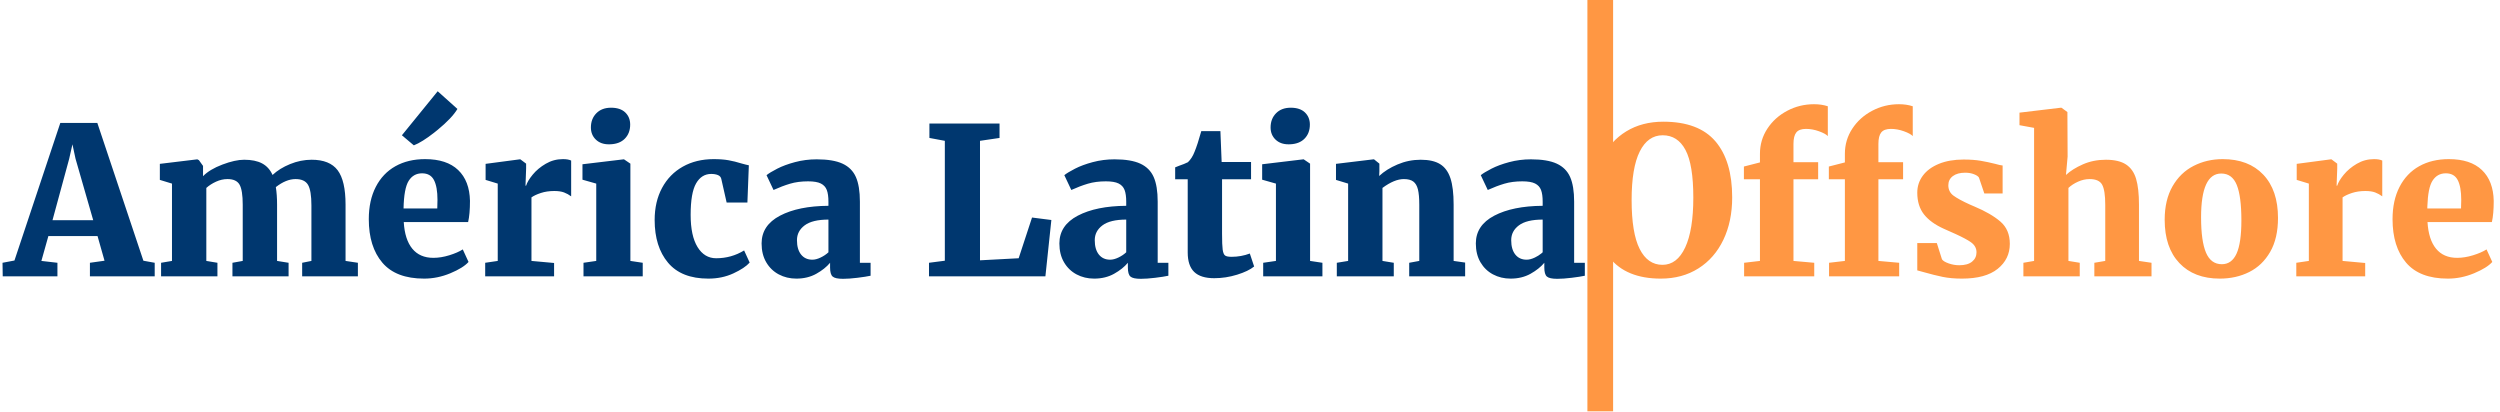
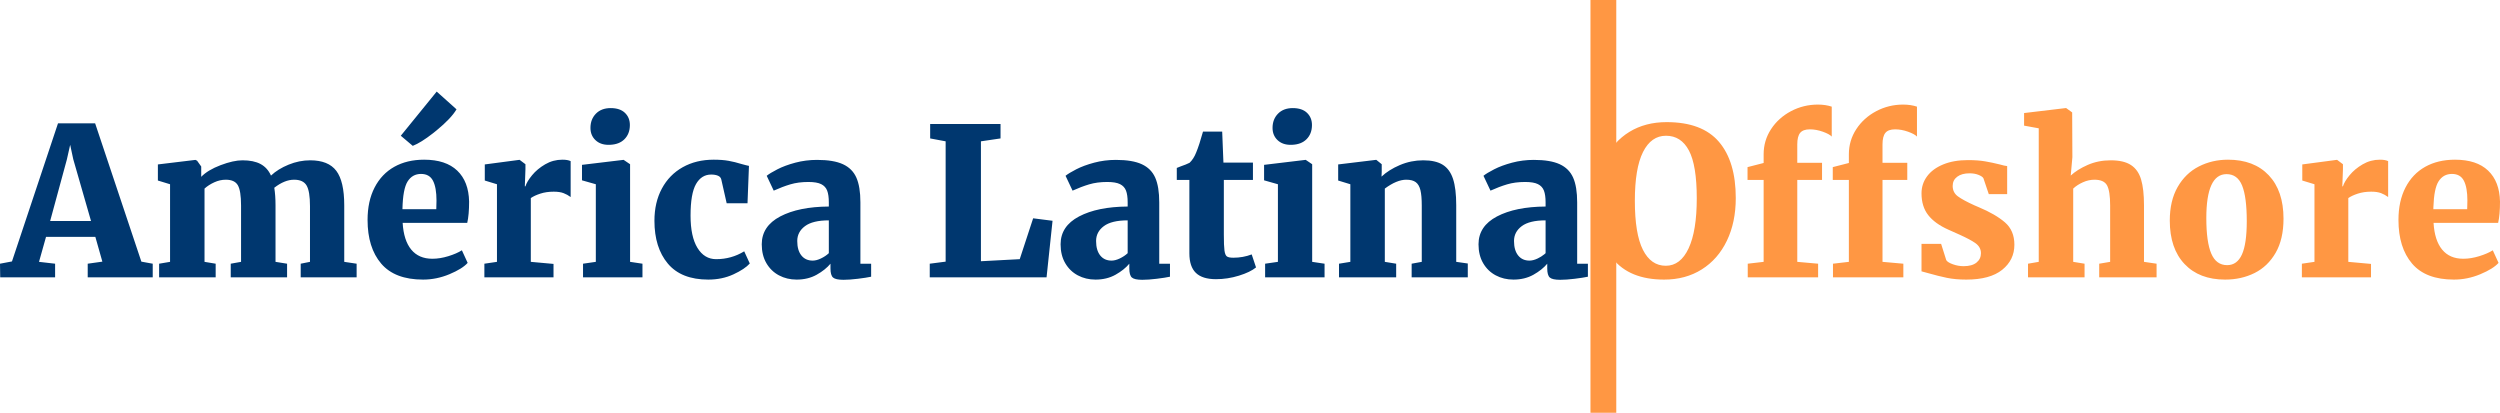
- <svg xmlns="http://www.w3.org/2000/svg" width="389px" height="64px" viewBox="0 0 389 64" version="1.1">
-   <g id="UI-v3" stroke="none" stroke-width="1" fill="none" fill-rule="evenodd">
-     <g id="Desktop---Landing---etapa-1" transform="translate(-446, -147)">
-       <g id="logo" transform="translate(446, 147)">
-         <path d="M9.384,19.128 L15.144,19.128 L22.312,40.568 L24.072,40.888 L24.072,43 L13.992,43 L13.992,40.888 L16.264,40.568 L15.176,36.728 L7.528,36.728 L6.44,40.6 L8.936,40.888 L8.936,43 L0.424,43 L0.392,40.888 L2.248,40.536 L9.384,19.128 Z M11.752,24.696 L11.272,22.456 L10.76,24.728 L8.168,34.264 L14.504,34.264 L11.752,24.696 Z M25.064,40.888 L26.76,40.6 L26.76,28.568 L24.872,27.992 L24.872,25.496 L30.696,24.792 L30.952,24.92 L31.592,25.816 L31.592,27.416 C32.275,26.712 33.277,26.109 34.6,25.608 C35.923,25.107 37.053,24.856 37.992,24.856 C39.144,24.856 40.077,25.048 40.792,25.432 C41.507,25.816 42.045,26.413 42.408,27.224 C43.133,26.541 44.045,25.976 45.144,25.528 C46.243,25.08 47.357,24.856 48.488,24.856 C50.365,24.856 51.715,25.4 52.536,26.488 C53.357,27.576 53.768,29.357 53.768,31.832 L53.768,40.6 L55.688,40.888 L55.688,43 L47.016,43 L47.016,40.888 L48.456,40.6 L48.456,31.96 C48.456,30.424 48.28,29.357 47.928,28.76 C47.576,28.163 46.931,27.864 45.992,27.864 C45.011,27.864 43.987,28.28 42.92,29.112 C43.048,29.901 43.112,30.808 43.112,31.832 L43.112,40.6 L44.904,40.888 L44.904,43 L36.168,43 L36.168,40.888 L37.768,40.6 L37.768,31.864 C37.768,30.349 37.603,29.304 37.272,28.728 C36.941,28.152 36.317,27.864 35.4,27.864 C34.803,27.864 34.211,27.997 33.624,28.264 C33.037,28.531 32.531,28.856 32.104,29.24 L32.104,40.6 L33.832,40.888 L33.832,43 L25.064,43 L25.064,40.888 Z M65.992,43.352 C63.069,43.352 60.904,42.525 59.496,40.872 C58.088,39.219 57.384,36.963 57.384,34.104 C57.384,32.163 57.747,30.488 58.472,29.08 C59.197,27.672 60.216,26.6 61.528,25.864 C62.84,25.128 64.381,24.76 66.152,24.76 C68.392,24.76 70.104,25.325 71.288,26.456 C72.472,27.587 73.085,29.187 73.128,31.256 C73.128,32.621 73.032,33.72 72.84,34.552 L62.824,34.552 C62.931,36.365 63.373,37.747 64.152,38.696 C64.931,39.645 66.024,40.12 67.432,40.12 C68.221,40.12 69.048,39.987 69.912,39.72 C70.776,39.453 71.475,39.149 72.008,38.808 L72.904,40.76 C72.349,41.379 71.405,41.965 70.072,42.52 C68.739,43.075 67.379,43.352 65.992,43.352 Z M68.04,32.44 L68.072,31.096 C68.072,29.752 67.891,28.728 67.528,28.024 C67.165,27.32 66.547,26.968 65.672,26.968 C64.776,26.968 64.083,27.357 63.592,28.136 C63.101,28.915 62.835,30.349 62.792,32.44 L68.04,32.44 Z M62.536,21.048 L68.104,14.2 L71.176,16.952 C70.621,17.891 69.597,18.973 68.104,20.2 L67.52,20.668 C66.285,21.634 65.242,22.283 64.392,22.616 L62.536,21.048 Z M75.496,40.888 L77.448,40.6 L77.448,28.568 L75.56,27.992 L75.56,25.496 L80.872,24.792 L80.968,24.792 L81.864,25.464 L81.864,26.232 L81.768,28.888 L81.864,28.888 C82.013,28.397 82.355,27.827 82.888,27.176 C83.421,26.525 84.099,25.96 84.92,25.48 C85.741,25 86.632,24.76 87.592,24.76 C88.147,24.76 88.573,24.835 88.872,24.984 L88.872,30.552 C88.531,30.296 88.163,30.093 87.768,29.944 C87.373,29.795 86.867,29.72 86.248,29.72 C85.48,29.72 84.787,29.821 84.168,30.024 C83.549,30.227 83.059,30.456 82.696,30.712 L82.696,40.6 L86.216,40.92 L86.216,43 L75.496,43 L75.496,40.888 Z M94.728,22.456 C93.896,22.456 93.224,22.211 92.712,21.72 C92.2,21.229 91.944,20.6 91.944,19.832 C91.944,18.936 92.227,18.2 92.792,17.624 C93.357,17.048 94.12,16.76 95.08,16.76 C96.04,16.76 96.776,17.005 97.288,17.496 C97.8,17.987 98.056,18.616 98.056,19.384 C98.056,20.301 97.768,21.043 97.192,21.608 C96.664,22.126 95.939,22.407 95.016,22.45 L94.728,22.456 Z M92.776,28.568 L90.632,27.96 L90.632,25.56 L97.032,24.792 L97.096,24.792 L98.088,25.464 L98.088,40.6 L100.008,40.888 L100.008,43 L90.792,43 L90.792,40.888 L92.776,40.6 L92.776,28.568 Z M101.864,34.232 C101.864,32.333 102.248,30.669 103.016,29.24 C103.784,27.811 104.861,26.707 106.248,25.928 C107.635,25.149 109.235,24.76 111.048,24.76 C111.944,24.76 112.717,24.819 113.368,24.936 C114.019,25.053 114.685,25.219 115.368,25.432 L116.054,25.615 C116.282,25.673 116.437,25.708 116.52,25.72 L116.296,31.512 L113.064,31.512 L112.232,27.832 C112.168,27.555 111.992,27.357 111.704,27.24 C111.416,27.123 111.069,27.064 110.664,27.064 C109.661,27.064 108.877,27.555 108.312,28.536 C107.747,29.517 107.464,31.149 107.464,33.432 C107.464,35.608 107.821,37.277 108.536,38.44 C109.251,39.603 110.216,40.184 111.432,40.184 C113.011,40.184 114.461,39.779 115.784,38.968 L116.648,40.856 C116.136,41.432 115.293,41.992 114.12,42.536 C112.947,43.08 111.645,43.352 110.216,43.352 C107.421,43.352 105.331,42.525 103.944,40.872 C102.557,39.219 101.864,37.005 101.864,34.232 Z M118.504,37.88 C118.504,36.003 119.459,34.563 121.368,33.56 C123.277,32.557 125.789,32.045 128.904,32.024 L128.904,31.384 C128.904,30.616 128.819,30.008 128.648,29.56 C128.477,29.112 128.168,28.776 127.72,28.552 C127.272,28.328 126.611,28.216 125.736,28.216 C124.691,28.216 123.757,28.339 122.936,28.584 C122.115,28.829 121.256,29.155 120.36,29.56 L119.272,27.256 C119.613,26.979 120.168,26.643 120.936,26.248 C121.704,25.853 122.627,25.512 123.704,25.224 C124.781,24.936 125.907,24.792 127.08,24.792 C128.787,24.792 130.125,25.016 131.096,25.464 C132.067,25.912 132.76,26.605 133.176,27.544 C133.592,28.483 133.8,29.763 133.8,31.384 L133.8,40.888 L135.464,40.888 L135.464,42.904 C134.973,43.011 134.291,43.117 133.416,43.224 C132.541,43.331 131.795,43.384 131.176,43.384 C130.365,43.384 129.827,43.267 129.56,43.032 C129.293,42.797 129.16,42.328 129.16,41.624 L129.16,40.888 C128.627,41.528 127.912,42.099 127.016,42.6 C126.12,43.101 125.085,43.352 123.912,43.352 C122.909,43.352 121.997,43.133 121.176,42.696 C120.355,42.259 119.704,41.629 119.224,40.808 C118.744,39.987 118.504,39.011 118.504,37.88 Z M126.408,40.408 C126.792,40.408 127.219,40.296 127.688,40.072 C128.157,39.848 128.563,39.576 128.904,39.256 L128.904,34.168 C127.24,34.168 126.008,34.467 125.208,35.064 C124.408,35.661 124.008,36.429 124.008,37.368 C124.008,38.328 124.221,39.075 124.648,39.608 C125.075,40.141 125.661,40.408 126.408,40.408 Z M147.016,21.912 L144.616,21.464 L144.616,19.224 L155.528,19.224 L155.528,21.464 L152.488,21.912 L152.488,40.504 L158.504,40.184 L160.584,33.848 L163.592,34.232 L162.664,43 L144.552,43 L144.552,40.888 L147.016,40.568 L147.016,21.912 Z M164.84,37.88 C164.84,36.003 165.795,34.563 167.704,33.56 C169.613,32.557 172.125,32.045 175.24,32.024 L175.24,31.384 C175.24,30.616 175.155,30.008 174.984,29.56 C174.813,29.112 174.504,28.776 174.056,28.552 C173.608,28.328 172.947,28.216 172.072,28.216 C171.027,28.216 170.093,28.339 169.272,28.584 C168.451,28.829 167.592,29.155 166.696,29.56 L165.608,27.256 C165.949,26.979 166.504,26.643 167.272,26.248 C168.04,25.853 168.963,25.512 170.04,25.224 C171.117,24.936 172.243,24.792 173.416,24.792 C175.123,24.792 176.461,25.016 177.432,25.464 C178.403,25.912 179.096,26.605 179.512,27.544 C179.928,28.483 180.136,29.763 180.136,31.384 L180.136,40.888 L181.8,40.888 L181.8,42.904 C181.309,43.011 180.627,43.117 179.752,43.224 C178.877,43.331 178.131,43.384 177.512,43.384 C176.701,43.384 176.163,43.267 175.896,43.032 C175.629,42.797 175.496,42.328 175.496,41.624 L175.496,40.888 C174.963,41.528 174.248,42.099 173.352,42.6 C172.456,43.101 171.421,43.352 170.248,43.352 C169.245,43.352 168.333,43.133 167.512,42.696 C166.691,42.259 166.04,41.629 165.56,40.808 C165.08,39.987 164.84,39.011 164.84,37.88 Z M172.744,40.408 C173.128,40.408 173.555,40.296 174.024,40.072 C174.493,39.848 174.899,39.576 175.24,39.256 L175.24,34.168 C173.576,34.168 172.344,34.467 171.544,35.064 C170.744,35.661 170.344,36.429 170.344,37.368 C170.344,38.328 170.557,39.075 170.984,39.608 C171.411,40.141 171.997,40.408 172.744,40.408 Z M188.936,43.288 C187.528,43.288 186.488,42.963 185.816,42.312 C185.144,41.661 184.808,40.653 184.808,39.288 L184.808,27.896 L182.856,27.896 L182.856,26.04 L183.496,25.784 C184.008,25.613 184.456,25.432 184.84,25.24 C185.267,24.835 185.608,24.301 185.864,23.64 C186.184,22.872 186.536,21.795 186.92,20.408 L189.896,20.408 L190.088,25.208 L194.664,25.208 L194.664,27.896 L190.152,27.896 L190.152,36.376 C190.152,37.549 190.184,38.371 190.248,38.84 C190.312,39.309 190.435,39.613 190.616,39.752 C190.797,39.891 191.133,39.96 191.624,39.96 C192.627,39.96 193.576,39.789 194.472,39.448 L195.144,41.464 C194.547,41.955 193.661,42.381 192.488,42.744 C191.315,43.107 190.131,43.288 188.936,43.288 Z M200.488,22.456 C199.656,22.456 198.984,22.211 198.472,21.72 C197.96,21.229 197.704,20.6 197.704,19.832 C197.704,18.936 197.987,18.2 198.552,17.624 C199.117,17.048 199.88,16.76 200.84,16.76 C201.8,16.76 202.536,17.005 203.048,17.496 C203.56,17.987 203.816,18.616 203.816,19.384 C203.816,20.301 203.528,21.043 202.952,21.608 C202.424,22.126 201.699,22.407 200.776,22.45 L200.488,22.456 Z M198.536,28.568 L196.392,27.96 L196.392,25.56 L202.792,24.792 L202.856,24.792 L203.848,25.464 L203.848,40.6 L205.768,40.888 L205.768,43 L196.552,43 L196.552,40.888 L198.536,40.6 L198.536,28.568 Z M238.216,24.792 C239.923,24.792 241.261,25.016 242.232,25.464 C243.203,25.912 243.896,26.605 244.312,27.544 C244.728,28.483 244.936,29.763 244.936,31.384 L244.936,40.888 L246.6,40.888 L246.6,42.904 C246.109,43.011 245.427,43.117 244.552,43.224 C243.677,43.331 242.931,43.384 242.312,43.384 C241.501,43.384 240.963,43.267 240.696,43.032 C240.429,42.797 240.296,42.328 240.296,41.624 L240.296,40.888 C239.763,41.528 239.048,42.099 238.152,42.6 C237.256,43.101 236.221,43.352 235.048,43.352 C234.045,43.352 233.133,43.133 232.312,42.696 C231.491,42.259 230.84,41.629 230.36,40.808 C229.88,39.987 229.64,39.011 229.64,37.88 C229.64,36.003 230.595,34.563 232.504,33.56 C234.413,32.557 236.925,32.045 240.04,32.024 L240.04,31.384 C240.04,30.616 239.955,30.008 239.784,29.56 C239.613,29.112 239.304,28.776 238.856,28.552 C238.408,28.328 237.747,28.216 236.872,28.216 C235.827,28.216 234.893,28.339 234.072,28.584 C233.251,28.829 232.392,29.155 231.496,29.56 L230.408,27.256 C230.749,26.979 231.304,26.643 232.072,26.248 C232.84,25.853 233.763,25.512 234.84,25.224 C235.917,24.936 237.043,24.792 238.216,24.792 Z M213.8,24.792 L214.632,25.464 L214.632,26.648 L214.6,27.384 C215.347,26.68 216.296,26.083 217.448,25.592 C218.6,25.101 219.805,24.856 221.064,24.856 C222.344,24.856 223.352,25.085 224.088,25.544 C224.824,26.003 225.357,26.733 225.688,27.736 C226.019,28.739 226.184,30.104 226.184,31.832 L226.184,40.6 L227.976,40.856 L227.976,43 L219.272,43 L219.272,40.888 L220.84,40.6 L220.84,31.864 C220.84,30.84 220.771,30.045 220.632,29.48 C220.493,28.915 220.253,28.504 219.912,28.248 C219.571,27.992 219.08,27.864 218.44,27.864 C217.459,27.864 216.349,28.323 215.112,29.24 L215.112,40.6 L216.872,40.888 L216.872,43 L208.008,43 L208.008,40.888 L209.768,40.6 L209.768,28.568 L207.88,27.992 L207.88,25.496 L213.704,24.792 L213.8,24.792 Z M240.04,34.168 C238.376,34.168 237.144,34.467 236.344,35.064 C235.544,35.661 235.144,36.429 235.144,37.368 C235.144,38.328 235.357,39.075 235.784,39.608 C236.211,40.141 236.797,40.408 237.544,40.408 C237.928,40.408 238.355,40.296 238.824,40.072 C239.199,39.893 239.534,39.683 239.828,39.442 L240.04,39.256 L240.04,34.168 Z" id="AméricaLatina" fill="#00376F" fill-rule="nonzero" />
-         <path d="M258.424,43.352 C254.84,43.352 252.184,42.269 250.456,40.104 C248.728,37.939 247.864,34.957 247.864,31.16 C247.864,28.707 248.317,26.557 249.224,24.712 C250.131,22.867 251.405,21.443 253.048,20.44 C254.691,19.437 256.611,18.936 258.808,18.936 C262.477,18.936 265.181,19.955 266.92,21.992 C268.659,24.029 269.528,26.936 269.528,30.712 C269.528,33.208 269.069,35.411 268.152,37.32 C267.235,39.229 265.939,40.712 264.264,41.768 C262.589,42.824 260.643,43.352 258.424,43.352 Z M258.712,21.048 C257.176,21.048 255.987,21.891 255.144,23.576 C254.301,25.261 253.88,27.779 253.88,31.128 C253.88,34.541 254.296,37.075 255.128,38.728 C255.96,40.381 257.144,41.208 258.68,41.208 C260.195,41.208 261.373,40.307 262.216,38.504 C263.059,36.701 263.48,34.115 263.48,30.744 C263.48,27.331 263.075,24.861 262.264,23.336 C261.453,21.811 260.269,21.048 258.712,21.048 Z M273.848,27.896 L271.352,27.896 L271.352,25.912 L273.848,25.272 L273.848,23.928 C273.848,22.499 274.232,21.197 275,20.024 C275.768,18.851 276.797,17.923 278.088,17.24 C279.379,16.557 280.771,16.216 282.264,16.216 C283.053,16.216 283.768,16.323 284.408,16.536 L284.408,21.176 C284.173,20.92 283.715,20.669 283.032,20.424 C282.349,20.179 281.677,20.056 281.016,20.056 C280.312,20.056 279.811,20.237 279.512,20.6 C279.213,20.963 279.064,21.56 279.064,22.392 L279.064,25.24 L282.904,25.24 L282.904,27.896 L279.064,27.896 L279.064,40.6 L282.296,40.888 L282.296,43 L271.384,43 L271.384,40.888 L273.848,40.6 L273.848,27.896 Z M287.064,27.896 L284.568,27.896 L284.568,25.912 L287.064,25.272 L287.064,23.928 C287.064,22.499 287.448,21.197 288.216,20.024 C288.984,18.851 290.013,17.923 291.304,17.24 C292.595,16.557 293.987,16.216 295.48,16.216 C296.269,16.216 296.984,16.323 297.624,16.536 L297.624,21.176 C297.389,20.92 296.931,20.669 296.248,20.424 C295.565,20.179 294.893,20.056 294.232,20.056 C293.528,20.056 293.027,20.237 292.728,20.6 C292.429,20.963 292.28,21.56 292.28,22.392 L292.28,25.24 L296.12,25.24 L296.12,27.896 L292.28,27.896 L292.28,40.6 L295.512,40.888 L295.512,43 L284.6,43 L284.6,40.888 L287.064,40.6 L287.064,27.896 Z M302.168,40.344 C302.317,40.579 302.664,40.792 303.208,40.984 C303.752,41.176 304.301,41.272 304.856,41.272 C305.731,41.272 306.397,41.085 306.856,40.712 C307.315,40.339 307.544,39.853 307.544,39.256 C307.544,38.616 307.245,38.088 306.648,37.672 C306.143,37.32 305.362,36.903 304.307,36.421 L302.488,35.608 C301.101,34.989 300.061,34.237 299.368,33.352 C298.675,32.467 298.328,31.341 298.328,29.976 C298.328,28.995 298.616,28.115 299.192,27.336 C299.768,26.557 300.6,25.944 301.688,25.496 C302.776,25.048 304.056,24.824 305.528,24.824 C306.552,24.824 307.437,24.888 308.184,25.016 C308.931,25.144 309.688,25.304 310.456,25.496 C310.968,25.645 311.352,25.731 311.608,25.752 L311.608,30.104 L308.76,30.104 L307.928,27.64 C307.821,27.448 307.565,27.272 307.16,27.112 C306.755,26.952 306.296,26.872 305.784,26.872 C304.973,26.872 304.333,27.048 303.864,27.4 C303.395,27.752 303.16,28.227 303.16,28.824 C303.16,29.507 303.427,30.045 303.96,30.44 C304.493,30.835 305.347,31.299 306.52,31.832 L307.192,32.12 C308.92,32.845 310.275,33.629 311.256,34.472 C312.237,35.315 312.728,36.472 312.728,37.944 C312.728,39.523 312.099,40.819 310.84,41.832 C309.581,42.845 307.725,43.352 305.272,43.352 C304.141,43.352 303.139,43.261 302.264,43.08 C301.389,42.899 300.429,42.659 299.384,42.36 L298.328,42.072 L298.328,37.816 L301.368,37.816 L302.168,40.344 Z M316.504,19.896 L314.232,19.48 L314.232,17.528 L320.664,16.76 L320.76,16.76 L321.688,17.432 L321.72,24.376 L321.464,27.224 C322.125,26.605 323,26.056 324.088,25.576 C325.176,25.096 326.371,24.856 327.672,24.856 C329.016,24.856 330.061,25.101 330.808,25.592 C331.555,26.083 332.077,26.829 332.376,27.832 C332.675,28.835 332.824,30.168 332.824,31.832 L332.824,40.6 L334.776,40.888 L334.776,43 L325.88,43 L325.88,40.888 L327.576,40.6 L327.576,31.864 C327.576,30.371 327.416,29.331 327.096,28.744 C326.776,28.157 326.125,27.864 325.144,27.864 C324.547,27.864 323.949,27.997 323.352,28.264 C322.755,28.531 322.253,28.856 321.848,29.24 L321.848,40.6 L323.608,40.888 L323.608,43 L314.84,43 L314.84,40.888 L316.504,40.6 L316.504,19.896 Z M336.824,34.2 C336.824,32.152 337.229,30.419 338.04,29 C338.851,27.581 339.944,26.52 341.32,25.816 C342.696,25.112 344.205,24.76 345.848,24.76 C348.536,24.76 350.643,25.565 352.168,27.176 C353.693,28.787 354.456,31.032 354.456,33.912 C354.456,36.024 354.051,37.784 353.24,39.192 C352.429,40.6 351.341,41.645 349.976,42.328 C348.611,43.011 347.085,43.352 345.4,43.352 C342.733,43.352 340.637,42.547 339.112,40.936 C337.587,39.325 336.824,37.08 336.824,34.2 Z M345.72,41.112 C346.744,41.112 347.507,40.563 348.008,39.464 C348.509,38.365 348.76,36.643 348.76,34.296 C348.76,31.8 348.52,29.96 348.04,28.776 C347.56,27.592 346.755,27 345.624,27 C343.533,27 342.488,29.272 342.488,33.816 C342.488,36.291 342.744,38.125 343.256,39.32 C343.768,40.515 344.589,41.112 345.72,41.112 Z M381.048,24.76 C383.288,24.76 385,25.325 386.184,26.456 C387.368,27.587 387.981,29.187 388.024,31.256 C388.024,32.621 387.928,33.72 387.736,34.552 L377.72,34.552 C377.827,36.365 378.269,37.747 379.048,38.696 C379.827,39.645 380.92,40.12 382.328,40.12 C383.117,40.12 383.944,39.987 384.808,39.72 C385.672,39.453 386.371,39.149 386.904,38.808 L387.8,40.76 C387.245,41.379 386.301,41.965 384.968,42.52 C383.635,43.075 382.275,43.352 380.888,43.352 C377.965,43.352 375.8,42.525 374.392,40.872 C372.984,39.219 372.28,36.963 372.28,34.104 C372.28,32.163 372.643,30.488 373.368,29.08 C374.093,27.672 375.112,26.6 376.424,25.864 C377.736,25.128 379.277,24.76 381.048,24.76 Z M369.4,24.76 C369.955,24.76 370.381,24.835 370.68,24.984 L370.68,30.552 C370.339,30.296 369.971,30.093 369.576,29.944 C369.181,29.795 368.675,29.72 368.056,29.72 C367.288,29.72 366.595,29.821 365.976,30.024 C365.357,30.227 364.867,30.456 364.504,30.712 L364.504,40.6 L368.024,40.92 L368.024,43 L357.304,43 L357.304,40.888 L359.256,40.6 L359.256,28.568 L357.368,27.992 L357.368,25.496 L362.68,24.792 L362.776,24.792 L363.672,25.464 L363.672,26.232 L363.576,28.888 L363.672,28.888 C363.821,28.397 364.163,27.827 364.696,27.176 C365.229,26.525 365.907,25.96 366.728,25.48 C367.549,25 368.44,24.76 369.4,24.76 Z M380.568,26.968 C379.672,26.968 378.979,27.357 378.488,28.136 C378.026,28.869 377.763,30.183 377.698,32.078 L377.688,32.44 L382.936,32.44 L382.968,31.096 C382.968,29.752 382.787,28.728 382.424,28.024 C382.061,27.32 381.443,26.968 380.568,26.968 Z" id="Ofshore" fill="#FF9743" fill-rule="nonzero" />
-         <rect id="line" fill="#FF9743" x="247" y="0" width="4" height="64" />
+ <svg xmlns="http://www.w3.org/2000/svg" width="200" height="33.021" viewBox="0 0 200 33.021" version="1.1" id="svg12">
+   <defs id="defs16" />
+   <g id="UI-v3" style="fill:none;fill-rule:evenodd;stroke:none;stroke-width:1.938" transform="matrix(0.5159533,0,0,0.5159533,-0.2022537,0)">
+     <g id="Desktop---Landing---etapa-1" transform="translate(-446,-147)" style="stroke-width:1.938">
+       <g id="logo" transform="translate(446,147)" style="stroke-width:1.938">
+         <path d="m 9.384,19.128 h 5.76 l 7.168,21.44 1.76,0.32 V 43 h -10.08 v -2.112 l 2.272,-0.32 -1.088,-3.84 H 7.528 L 6.44,40.6 8.936,40.888 V 43 H 0.424 L 0.392,40.888 2.248,40.536 Z m 2.368,5.568 -0.48,-2.24 -0.512,2.272 -2.592,9.536 h 6.336 z M 25.064,40.888 26.76,40.6 V 28.568 l -1.888,-0.576 v -2.496 l 5.824,-0.704 0.256,0.128 0.64,0.896 v 1.6 c 0.683,-0.704 1.685,-1.307 3.008,-1.808 1.323,-0.501 2.453,-0.752 3.392,-0.752 1.152,0 2.085,0.192 2.8,0.576 0.715,0.384 1.253,0.981 1.616,1.792 0.725,-0.683 1.637,-1.248 2.736,-1.696 1.099,-0.448 2.213,-0.672 3.344,-0.672 1.877,0 3.227,0.544 4.048,1.632 0.821,1.088 1.232,2.869 1.232,5.344 V 40.6 l 1.92,0.288 V 43 h -8.672 v -2.112 l 1.44,-0.288 v -8.64 c 0,-1.536 -0.176,-2.603 -0.528,-3.2 -0.352,-0.597 -0.997,-0.896 -1.936,-0.896 -0.981,0 -2.005,0.416 -3.072,1.248 0.128,0.789 0.192,1.696 0.192,2.72 V 40.6 l 1.792,0.288 V 43 h -8.736 v -2.112 l 1.6,-0.288 v -8.736 c 0,-1.515 -0.165,-2.56 -0.496,-3.136 -0.331,-0.576 -0.955,-0.864 -1.872,-0.864 -0.597,0 -1.189,0.133 -1.776,0.4 -0.587,0.267 -1.093,0.592 -1.52,0.976 V 40.6 l 1.728,0.288 V 43 h -8.768 z m 40.928,2.464 c -2.923,0 -5.088,-0.827 -6.496,-2.48 -1.408,-1.653 -2.112,-3.909 -2.112,-6.768 0,-1.941 0.363,-3.616 1.088,-5.024 0.725,-1.408 1.744,-2.48 3.056,-3.216 1.312,-0.736 2.853,-1.104 4.624,-1.104 2.24,0 3.952,0.565 5.136,1.696 1.184,1.131 1.797,2.731 1.84,4.8 0,1.365 -0.096,2.464 -0.288,3.296 H 62.824 c 0.107,1.813 0.549,3.195 1.328,4.144 0.779,0.949 1.872,1.424 3.28,1.424 0.789,0 1.616,-0.133 2.48,-0.4 0.864,-0.267 1.563,-0.571 2.096,-0.912 l 0.896,1.952 c -0.555,0.619 -1.499,1.205 -2.832,1.76 -1.333,0.555 -2.693,0.832 -4.08,0.832 z M 68.04,32.44 68.072,31.096 c 0,-1.344 -0.181,-2.368 -0.544,-3.072 -0.363,-0.704 -0.981,-1.056 -1.856,-1.056 -0.896,0 -1.589,0.389 -2.08,1.168 -0.491,0.779 -0.757,2.213 -0.8,4.304 z m -5.504,-11.392 5.568,-6.848 3.072,2.752 c -0.555,0.939 -1.579,2.021 -3.072,3.248 l -0.584,0.468 C 66.285,21.634 65.242,22.283 64.392,22.616 Z m 12.96,19.84 1.952,-0.288 V 28.568 L 75.56,27.992 v -2.496 l 5.312,-0.704 h 0.096 l 0.896,0.672 v 0.768 l -0.096,2.656 h 0.096 c 0.149,-0.491 0.491,-1.061 1.024,-1.712 0.533,-0.651 1.211,-1.216 2.032,-1.696 0.821,-0.48 1.712,-0.72 2.672,-0.72 0.555,0 0.981,0.075 1.28,0.224 v 5.568 c -0.341,-0.256 -0.709,-0.459 -1.104,-0.608 -0.395,-0.149 -0.901,-0.224 -1.52,-0.224 -0.768,0 -1.461,0.101 -2.08,0.304 -0.619,0.203 -1.109,0.432 -1.472,0.688 V 40.6 l 3.52,0.32 V 43 H 75.496 Z M 94.728,22.456 c -0.832,0 -1.504,-0.245 -2.016,-0.736 -0.512,-0.491 -0.768,-1.12 -0.768,-1.888 0,-0.896 0.283,-1.632 0.848,-2.208 0.565,-0.576 1.328,-0.864 2.288,-0.864 0.96,0 1.696,0.245 2.208,0.736 0.512,0.491 0.768,1.12 0.768,1.888 0,0.917 -0.288,1.659 -0.864,2.224 -0.528,0.518 -1.253,0.799 -2.176,0.842 z m -1.952,6.112 -2.144,-0.608 v -2.4 l 6.4,-0.768 h 0.064 l 0.992,0.672 V 40.6 l 1.92,0.288 V 43 H 90.792 V 40.888 L 92.776,40.6 Z m 9.088,5.664 c 0,-1.899 0.384,-3.563 1.152,-4.992 0.768,-1.429 1.845,-2.533 3.232,-3.312 1.387,-0.779 2.987,-1.168 4.8,-1.168 0.896,0 1.669,0.059 2.32,0.176 0.651,0.117 1.317,0.283 2,0.496 l 0.686,0.183 c 0.228,0.058 0.383,0.093 0.466,0.105 l -0.224,5.792 h -3.232 l -0.832,-3.68 c -0.064,-0.277 -0.24,-0.475 -0.528,-0.592 -0.288,-0.117 -0.635,-0.176 -1.04,-0.176 -1.003,0 -1.787,0.491 -2.352,1.472 -0.565,0.981 -0.848,2.613 -0.848,4.896 0,2.176 0.357,3.845 1.072,5.008 0.715,1.163 1.68,1.744 2.896,1.744 1.579,0 3.029,-0.405 4.352,-1.216 l 0.864,1.888 c -0.512,0.576 -1.355,1.136 -2.528,1.68 -1.173,0.544 -2.475,0.816 -3.904,0.816 -2.795,0 -4.885,-0.827 -6.272,-2.48 -1.387,-1.653 -2.08,-3.867 -2.08,-6.64 z m 16.64,3.648 c 0,-1.877 0.955,-3.317 2.864,-4.32 1.909,-1.003 4.421,-1.515 7.536,-1.536 v -0.64 c 0,-0.768 -0.085,-1.376 -0.256,-1.824 -0.171,-0.448 -0.48,-0.784 -0.928,-1.008 -0.448,-0.224 -1.109,-0.336 -1.984,-0.336 -1.045,0 -1.979,0.123 -2.8,0.368 -0.821,0.245 -1.68,0.571 -2.576,0.976 l -1.088,-2.304 c 0.341,-0.277 0.896,-0.613 1.664,-1.008 0.768,-0.395 1.691,-0.736 2.768,-1.024 1.077,-0.288 2.203,-0.432 3.376,-0.432 1.707,0 3.045,0.224 4.016,0.672 0.971,0.448 1.664,1.141 2.08,2.08 0.416,0.939 0.624,2.219 0.624,3.84 v 9.504 h 1.664 v 2.016 c -0.491,0.107 -1.173,0.213 -2.048,0.32 -0.875,0.107 -1.621,0.16 -2.24,0.16 -0.811,0 -1.349,-0.117 -1.616,-0.352 -0.267,-0.235 -0.4,-0.704 -0.4,-1.408 v -0.736 c -0.533,0.64 -1.248,1.211 -2.144,1.712 -0.896,0.501 -1.931,0.752 -3.104,0.752 -1.003,0 -1.915,-0.219 -2.736,-0.656 -0.821,-0.437 -1.472,-1.067 -1.952,-1.888 -0.48,-0.821 -0.72,-1.797 -0.72,-2.928 z m 7.904,2.528 c 0.384,0 0.811,-0.112 1.28,-0.336 0.469,-0.224 0.875,-0.496 1.216,-0.816 v -5.088 c -1.664,0 -2.896,0.299 -3.696,0.896 -0.8,0.597 -1.2,1.365 -1.2,2.304 0,0.96 0.213,1.707 0.64,2.24 0.427,0.533 1.013,0.8 1.76,0.8 z m 20.608,-18.496 -2.4,-0.448 v -2.24 h 10.912 v 2.24 l -3.04,0.448 v 18.592 l 6.016,-0.32 2.08,-6.336 3.008,0.384 -0.928,8.768 h -18.112 v -2.112 l 2.464,-0.32 z M 164.84,37.88 c 0,-1.877 0.955,-3.317 2.864,-4.32 1.909,-1.003 4.421,-1.515 7.536,-1.536 v -0.64 c 0,-0.768 -0.085,-1.376 -0.256,-1.824 -0.171,-0.448 -0.48,-0.784 -0.928,-1.008 -0.448,-0.224 -1.109,-0.336 -1.984,-0.336 -1.045,0 -1.979,0.123 -2.8,0.368 -0.821,0.245 -1.68,0.571 -2.576,0.976 l -1.088,-2.304 c 0.341,-0.277 0.896,-0.613 1.664,-1.008 0.768,-0.395 1.691,-0.736 2.768,-1.024 1.077,-0.288 2.203,-0.432 3.376,-0.432 1.707,0 3.045,0.224 4.016,0.672 0.971,0.448 1.664,1.141 2.08,2.08 0.416,0.939 0.624,2.219 0.624,3.84 v 9.504 h 1.664 v 2.016 c -0.491,0.107 -1.173,0.213 -2.048,0.32 -0.875,0.107 -1.621,0.16 -2.24,0.16 -0.811,0 -1.349,-0.117 -1.616,-0.352 -0.267,-0.235 -0.4,-0.704 -0.4,-1.408 v -0.736 c -0.533,0.64 -1.248,1.211 -2.144,1.712 -0.896,0.501 -1.931,0.752 -3.104,0.752 -1.003,0 -1.915,-0.219 -2.736,-0.656 -0.821,-0.437 -1.472,-1.067 -1.952,-1.888 -0.48,-0.821 -0.72,-1.797 -0.72,-2.928 z m 7.904,2.528 c 0.384,0 0.811,-0.112 1.28,-0.336 0.469,-0.224 0.875,-0.496 1.216,-0.816 v -5.088 c -1.664,0 -2.896,0.299 -3.696,0.896 -0.8,0.597 -1.2,1.365 -1.2,2.304 0,0.96 0.213,1.707 0.64,2.24 0.427,0.533 1.013,0.8 1.76,0.8 z m 16.192,2.88 c -1.408,0 -2.448,-0.325 -3.12,-0.976 -0.672,-0.651 -1.008,-1.659 -1.008,-3.024 V 27.896 h -1.952 V 26.04 l 0.64,-0.256 c 0.512,-0.171 0.96,-0.352 1.344,-0.544 0.427,-0.405 0.768,-0.939 1.024,-1.6 0.32,-0.768 0.672,-1.845 1.056,-3.232 h 2.976 l 0.192,4.8 h 4.576 v 2.688 h -4.512 v 8.48 c 0,1.173 0.032,1.995 0.096,2.464 0.064,0.469 0.187,0.773 0.368,0.912 0.181,0.139 0.517,0.208 1.008,0.208 1.003,0 1.952,-0.171 2.848,-0.512 l 0.672,2.016 c -0.597,0.491 -1.483,0.917 -2.656,1.28 -1.173,0.363 -2.357,0.544 -3.552,0.544 z m 11.552,-20.832 c -0.832,0 -1.504,-0.245 -2.016,-0.736 -0.512,-0.491 -0.768,-1.12 -0.768,-1.888 0,-0.896 0.283,-1.632 0.848,-2.208 0.565,-0.576 1.328,-0.864 2.288,-0.864 0.96,0 1.696,0.245 2.208,0.736 0.512,0.491 0.768,1.12 0.768,1.888 0,0.917 -0.288,1.659 -0.864,2.224 -0.528,0.518 -1.253,0.799 -2.176,0.842 z m -1.952,6.112 -2.144,-0.608 v -2.4 l 6.4,-0.768 h 0.064 l 0.992,0.672 V 40.6 l 1.92,0.288 V 43 h -9.216 v -2.112 l 1.984,-0.288 z m 39.68,-3.776 c 1.707,0 3.045,0.224 4.016,0.672 0.971,0.448 1.664,1.141 2.08,2.08 0.416,0.939 0.624,2.219 0.624,3.84 v 9.504 h 1.664 v 2.016 c -0.491,0.107 -1.173,0.213 -2.048,0.32 -0.875,0.107 -1.621,0.16 -2.24,0.16 -0.811,0 -1.349,-0.117 -1.616,-0.352 -0.267,-0.235 -0.4,-0.704 -0.4,-1.408 v -0.736 c -0.533,0.64 -1.248,1.211 -2.144,1.712 -0.896,0.501 -1.931,0.752 -3.104,0.752 -1.003,0 -1.915,-0.219 -2.736,-0.656 -0.821,-0.437 -1.472,-1.067 -1.952,-1.888 -0.48,-0.821 -0.72,-1.797 -0.72,-2.928 0,-1.877 0.955,-3.317 2.864,-4.32 1.909,-1.003 4.421,-1.515 7.536,-1.536 v -0.64 c 0,-0.768 -0.085,-1.376 -0.256,-1.824 -0.171,-0.448 -0.48,-0.784 -0.928,-1.008 -0.448,-0.224 -1.109,-0.336 -1.984,-0.336 -1.045,0 -1.979,0.123 -2.8,0.368 -0.821,0.245 -1.68,0.571 -2.576,0.976 l -1.088,-2.304 c 0.341,-0.277 0.896,-0.613 1.664,-1.008 0.768,-0.395 1.691,-0.736 2.768,-1.024 1.077,-0.288 2.203,-0.432 3.376,-0.432 z m -24.416,0 0.832,0.672 v 1.184 l -0.032,0.736 c 0.747,-0.704 1.696,-1.301 2.848,-1.792 1.152,-0.491 2.357,-0.736 3.616,-0.736 1.28,0 2.288,0.229 3.024,0.688 0.736,0.459 1.269,1.189 1.6,2.192 0.331,1.003 0.496,2.368 0.496,4.096 V 40.6 l 1.792,0.256 V 43 h -8.704 V 40.888 L 220.84,40.6 v -8.736 c 0,-1.024 -0.069,-1.819 -0.208,-2.384 -0.139,-0.565 -0.379,-0.976 -0.72,-1.232 -0.341,-0.256 -0.832,-0.384 -1.472,-0.384 -0.981,0 -2.091,0.459 -3.328,1.376 V 40.6 l 1.76,0.288 V 43 h -8.864 v -2.112 l 1.76,-0.288 V 28.568 l -1.888,-0.576 v -2.496 l 5.824,-0.704 z m 26.24,9.376 c -1.664,0 -2.896,0.299 -3.696,0.896 -0.8,0.597 -1.2,1.365 -1.2,2.304 0,0.96 0.213,1.707 0.64,2.24 0.427,0.533 1.013,0.8 1.76,0.8 0.384,0 0.811,-0.112 1.28,-0.336 0.375,-0.179 0.71,-0.389 1.004,-0.63 L 240.04,39.256 Z" id="AméricaLatina" style="fill:#00376f;fill-rule:nonzero;stroke-width:1.938" />
+         <path d="m 258.424,43.352 c -3.584,0 -6.24,-1.083 -7.968,-3.248 -1.728,-2.165 -2.592,-5.147 -2.592,-8.944 0,-2.453 0.453,-4.603 1.36,-6.448 0.907,-1.845 2.181,-3.269 3.824,-4.272 1.643,-1.003 3.563,-1.504 5.76,-1.504 3.669,0 6.373,1.019 8.112,3.056 1.739,2.037 2.608,4.944 2.608,8.72 0,2.496 -0.459,4.699 -1.376,6.608 -0.917,1.909 -2.213,3.392 -3.888,4.448 -1.675,1.056 -3.621,1.584 -5.84,1.584 z m 0.288,-22.304 c -1.536,0 -2.725,0.843 -3.568,2.528 -0.843,1.685 -1.264,4.203 -1.264,7.552 0,3.413 0.416,5.947 1.248,7.6 0.832,1.653 2.016,2.48 3.552,2.48 1.515,0 2.693,-0.901 3.536,-2.704 0.843,-1.803 1.264,-4.389 1.264,-7.76 0,-3.413 -0.405,-5.883 -1.216,-7.408 -0.811,-1.525 -1.995,-2.288 -3.552,-2.288 z m 15.136,6.848 h -2.496 v -1.984 l 2.496,-0.64 v -1.344 c 0,-1.429 0.384,-2.731 1.152,-3.904 0.768,-1.173 1.797,-2.101 3.088,-2.784 1.291,-0.683 2.683,-1.024 4.176,-1.024 0.789,0 1.504,0.107 2.144,0.32 v 4.64 c -0.235,-0.256 -0.693,-0.507 -1.376,-0.752 -0.683,-0.245 -1.355,-0.368 -2.016,-0.368 -0.704,0 -1.205,0.181 -1.504,0.544 -0.299,0.363 -0.448,0.96 -0.448,1.792 v 2.848 h 3.84 v 2.656 h -3.84 V 40.6 l 3.232,0.288 V 43 h -10.912 v -2.112 l 2.464,-0.288 z m 13.216,0 h -2.496 v -1.984 l 2.496,-0.64 v -1.344 c 0,-1.429 0.384,-2.731 1.152,-3.904 0.768,-1.173 1.797,-2.101 3.088,-2.784 1.291,-0.683 2.683,-1.024 4.176,-1.024 0.789,0 1.504,0.107 2.144,0.32 v 4.64 c -0.235,-0.256 -0.693,-0.507 -1.376,-0.752 -0.683,-0.245 -1.355,-0.368 -2.016,-0.368 -0.704,0 -1.205,0.181 -1.504,0.544 -0.299,0.363 -0.448,0.96 -0.448,1.792 v 2.848 h 3.84 v 2.656 h -3.84 V 40.6 l 3.232,0.288 V 43 H 284.6 v -2.112 l 2.464,-0.288 z m 15.104,12.448 c 0.149,0.235 0.496,0.448 1.04,0.64 0.544,0.192 1.093,0.288 1.648,0.288 0.875,0 1.541,-0.187 2,-0.56 0.459,-0.373 0.688,-0.859 0.688,-1.456 0,-0.64 -0.299,-1.168 -0.896,-1.584 -0.505,-0.352 -1.286,-0.769 -2.341,-1.251 L 302.488,35.608 c -1.387,-0.619 -2.427,-1.371 -3.12,-2.256 -0.693,-0.885 -1.04,-2.011 -1.04,-3.376 0,-0.981 0.288,-1.861 0.864,-2.64 0.576,-0.779 1.408,-1.392 2.496,-1.84 1.088,-0.448 2.368,-0.672 3.84,-0.672 1.024,0 1.909,0.064 2.656,0.192 0.747,0.128 1.504,0.288 2.272,0.48 0.512,0.149 0.896,0.235 1.152,0.256 v 4.352 h -2.848 l -0.832,-2.464 c -0.107,-0.192 -0.363,-0.368 -0.768,-0.528 -0.405,-0.16 -0.864,-0.24 -1.376,-0.24 -0.811,0 -1.451,0.176 -1.92,0.528 -0.469,0.352 -0.704,0.827 -0.704,1.424 0,0.683 0.267,1.221 0.8,1.616 0.533,0.395 1.387,0.859 2.56,1.392 l 0.672,0.288 c 1.728,0.725 3.083,1.509 4.064,2.352 0.981,0.843 1.472,2 1.472,3.472 0,1.579 -0.629,2.875 -1.888,3.888 -1.259,1.013 -3.115,1.52 -5.568,1.52 -1.131,0 -2.133,-0.091 -3.008,-0.272 -0.875,-0.181 -1.835,-0.421 -2.88,-0.72 l -1.056,-0.288 v -4.256 h 3.04 z m 14.336,-20.448 -2.272,-0.416 v -1.952 l 6.432,-0.768 h 0.096 l 0.928,0.672 0.032,6.944 -0.256,2.848 c 0.661,-0.619 1.536,-1.168 2.624,-1.648 1.088,-0.48 2.283,-0.72 3.584,-0.72 1.344,0 2.389,0.245 3.136,0.736 0.747,0.491 1.269,1.237 1.568,2.24 0.299,1.003 0.448,2.336 0.448,4 V 40.6 l 1.952,0.288 V 43 h -8.896 v -2.112 l 1.696,-0.288 v -8.736 c 0,-1.493 -0.16,-2.533 -0.48,-3.12 -0.32,-0.587 -0.971,-0.88 -1.952,-0.88 -0.597,0 -1.195,0.133 -1.792,0.4 -0.597,0.267 -1.099,0.592 -1.504,0.976 V 40.6 l 1.76,0.288 V 43 h -8.768 v -2.112 l 1.664,-0.288 z m 20.32,14.304 c 0,-2.048 0.405,-3.781 1.216,-5.2 0.811,-1.419 1.904,-2.48 3.28,-3.184 1.376,-0.704 2.885,-1.056 4.528,-1.056 2.688,0 4.795,0.805 6.32,2.416 1.525,1.611 2.288,3.856 2.288,6.736 0,2.112 -0.405,3.872 -1.216,5.28 -0.811,1.408 -1.899,2.453 -3.264,3.136 -1.365,0.683 -2.891,1.024 -4.576,1.024 -2.667,0 -4.763,-0.805 -6.288,-2.416 -1.525,-1.611 -2.288,-3.856 -2.288,-6.736 z m 8.896,6.912 c 1.024,0 1.787,-0.549 2.288,-1.648 0.501,-1.099 0.752,-2.821 0.752,-5.168 0,-2.496 -0.24,-4.336 -0.72,-5.52 C 347.56,27.592 346.755,27 345.624,27 c -2.091,0 -3.136,2.272 -3.136,6.816 0,2.475 0.256,4.309 0.768,5.504 0.512,1.195 1.333,1.792 2.464,1.792 z M 381.048,24.76 c 2.24,0 3.952,0.565 5.136,1.696 1.184,1.131 1.797,2.731 1.84,4.8 0,1.365 -0.096,2.464 -0.288,3.296 H 377.72 c 0.107,1.813 0.549,3.195 1.328,4.144 0.779,0.949 1.872,1.424 3.28,1.424 0.789,0 1.616,-0.133 2.48,-0.4 0.864,-0.267 1.563,-0.571 2.096,-0.912 l 0.896,1.952 c -0.555,0.619 -1.499,1.205 -2.832,1.76 -1.333,0.555 -2.693,0.832 -4.08,0.832 -2.923,0 -5.088,-0.827 -6.496,-2.48 -1.408,-1.653 -2.112,-3.909 -2.112,-6.768 0,-1.941 0.363,-3.616 1.088,-5.024 0.725,-1.408 1.744,-2.48 3.056,-3.216 1.312,-0.736 2.853,-1.104 4.624,-1.104 z m -11.648,0 c 0.555,0 0.981,0.075 1.28,0.224 v 5.568 c -0.341,-0.256 -0.709,-0.459 -1.104,-0.608 -0.395,-0.149 -0.901,-0.224 -1.52,-0.224 -0.768,0 -1.461,0.101 -2.08,0.304 -0.619,0.203 -1.109,0.432 -1.472,0.688 V 40.6 l 3.52,0.32 V 43 h -10.72 V 40.888 L 359.256,40.6 V 28.568 l -1.888,-0.576 v -2.496 l 5.312,-0.704 h 0.096 l 0.896,0.672 v 0.768 l -0.096,2.656 h 0.096 c 0.149,-0.491 0.491,-1.061 1.024,-1.712 0.533,-0.651 1.211,-1.216 2.032,-1.696 0.821,-0.48 1.712,-0.72 2.672,-0.72 z m 11.168,2.208 c -0.896,0 -1.589,0.389 -2.08,1.168 -0.462,0.733 -0.725,2.047 -0.79,3.942 L 377.688,32.44 h 5.248 l 0.032,-1.344 c 0,-1.344 -0.181,-2.368 -0.544,-3.072 -0.363,-0.704 -0.981,-1.056 -1.856,-1.056 z" id="Ofshore" style="fill:#ff9743;fill-rule:nonzero;stroke-width:1.938" />
+         <rect id="line" x="247" y="0" width="4" height="64" style="fill:#ff9743;stroke-width:1.938" />
      </g>
    </g>
  </g>
</svg>
